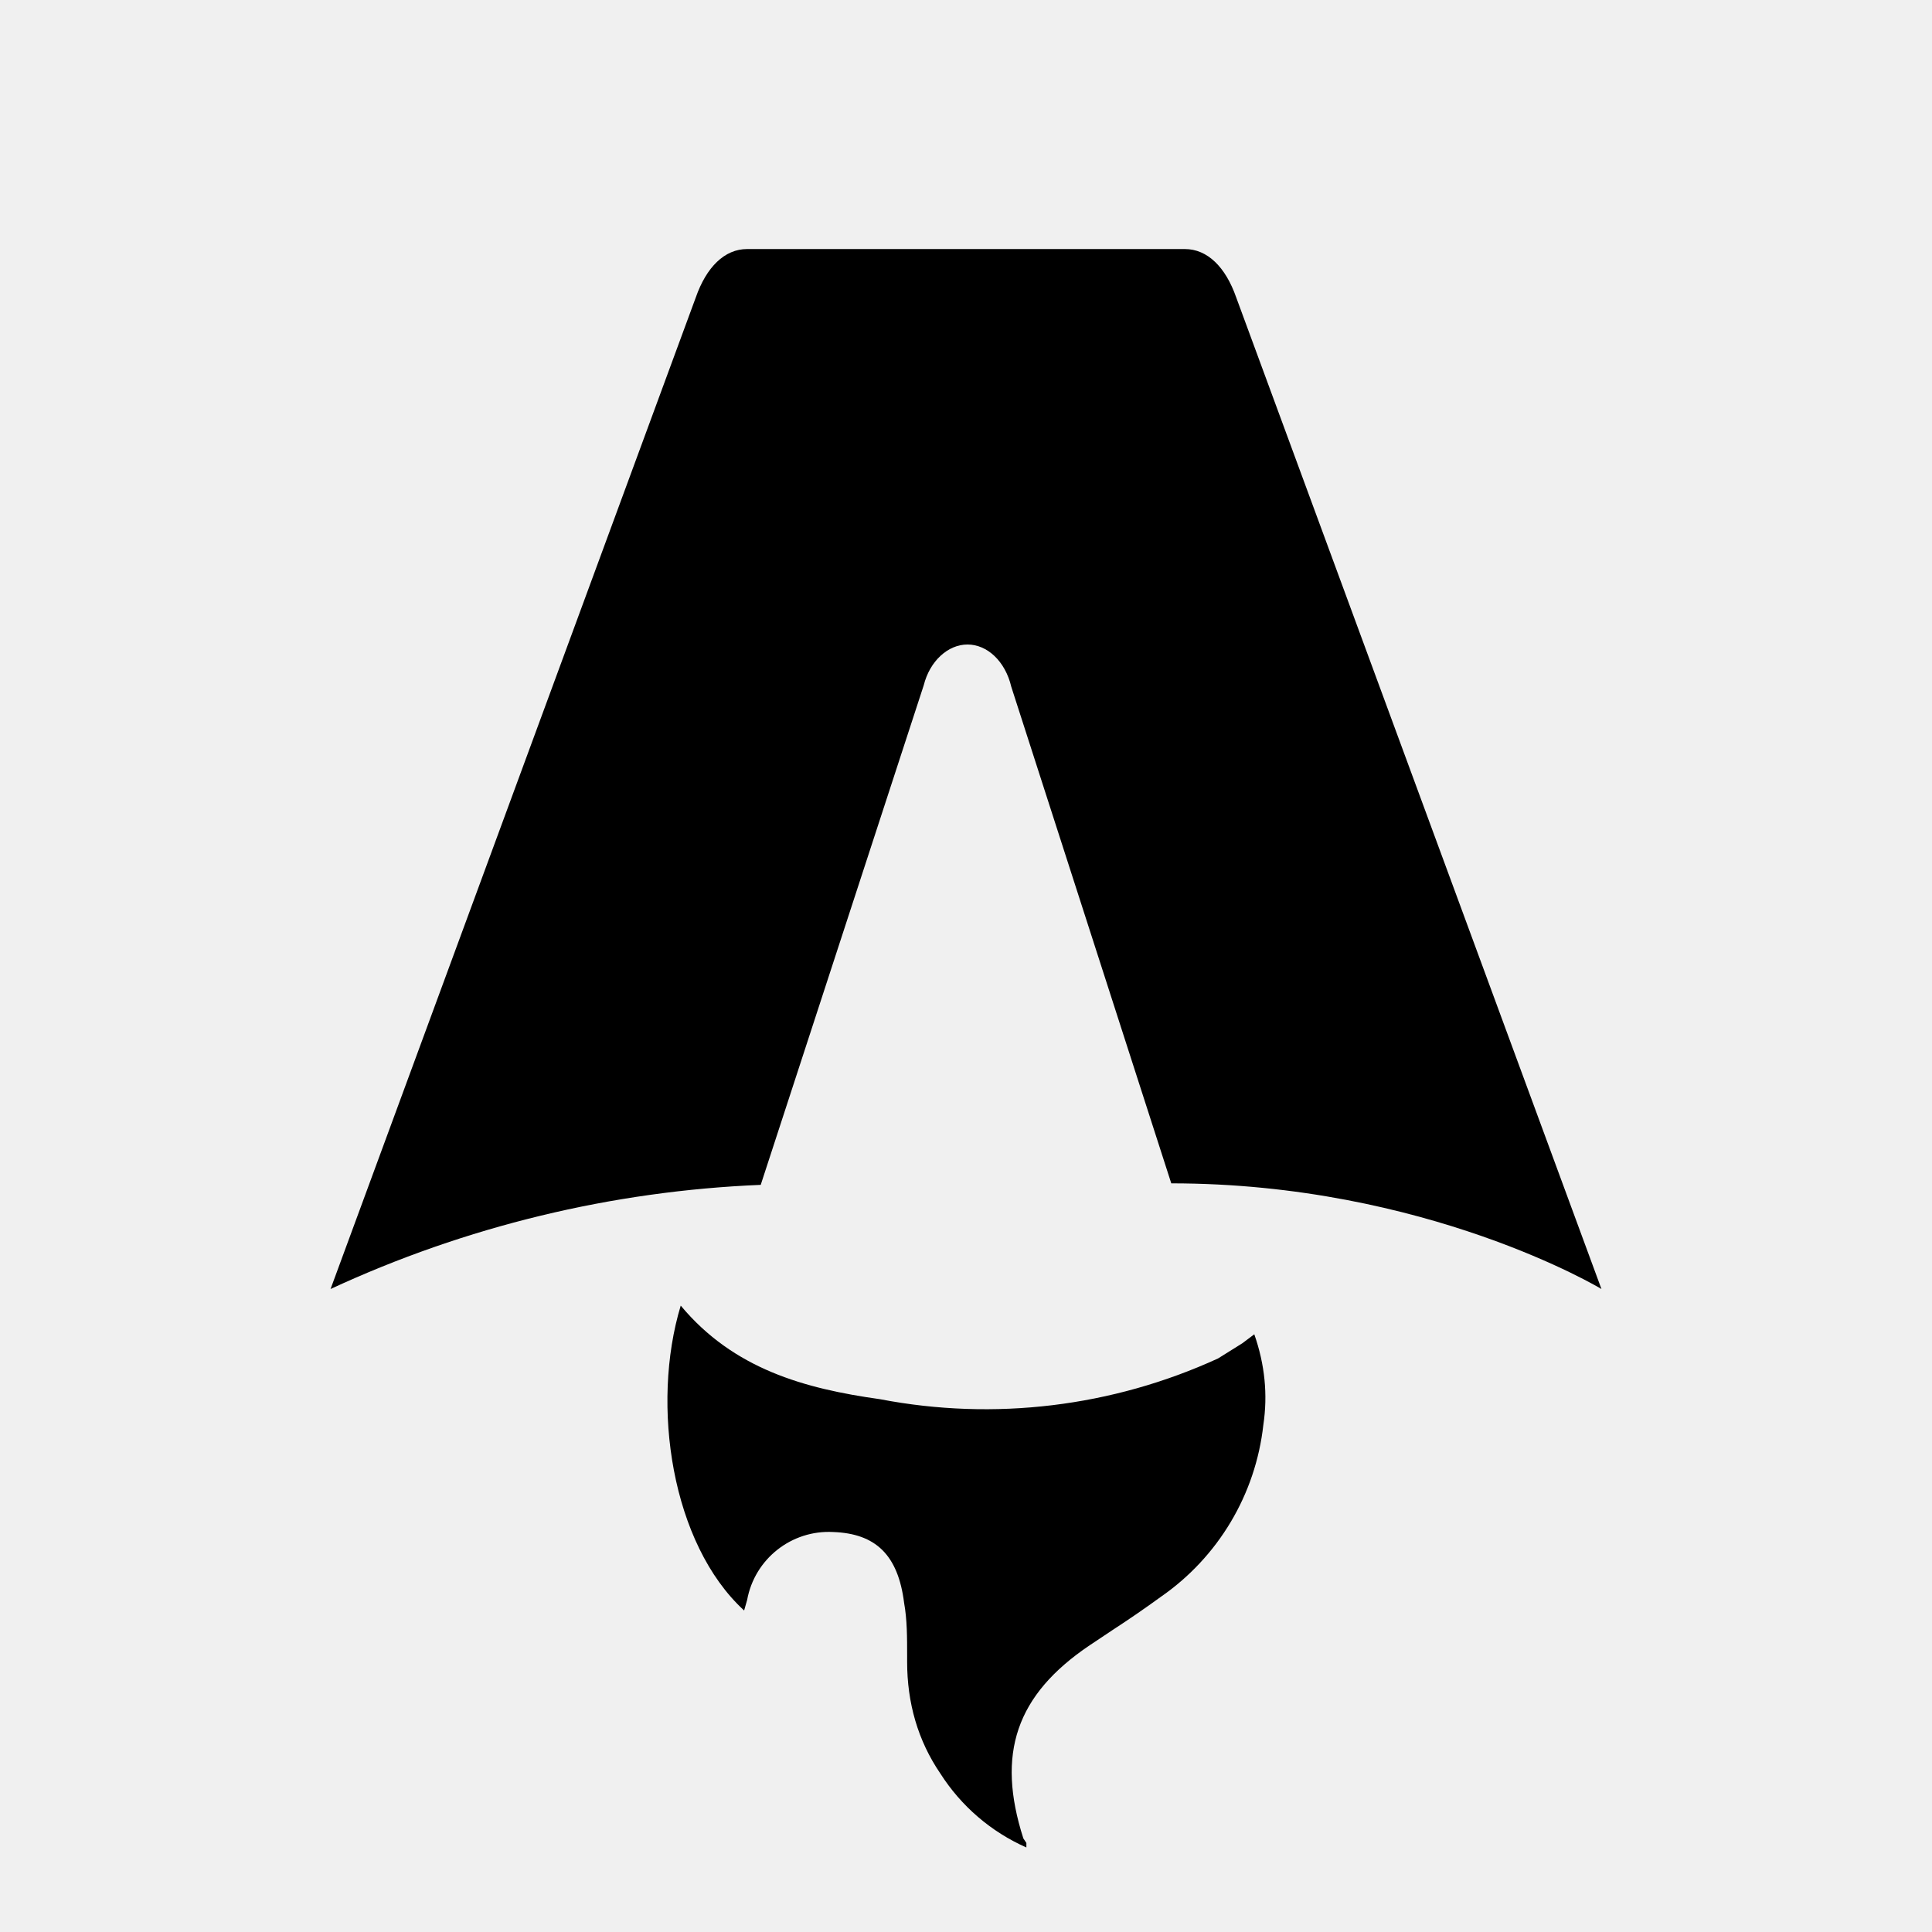
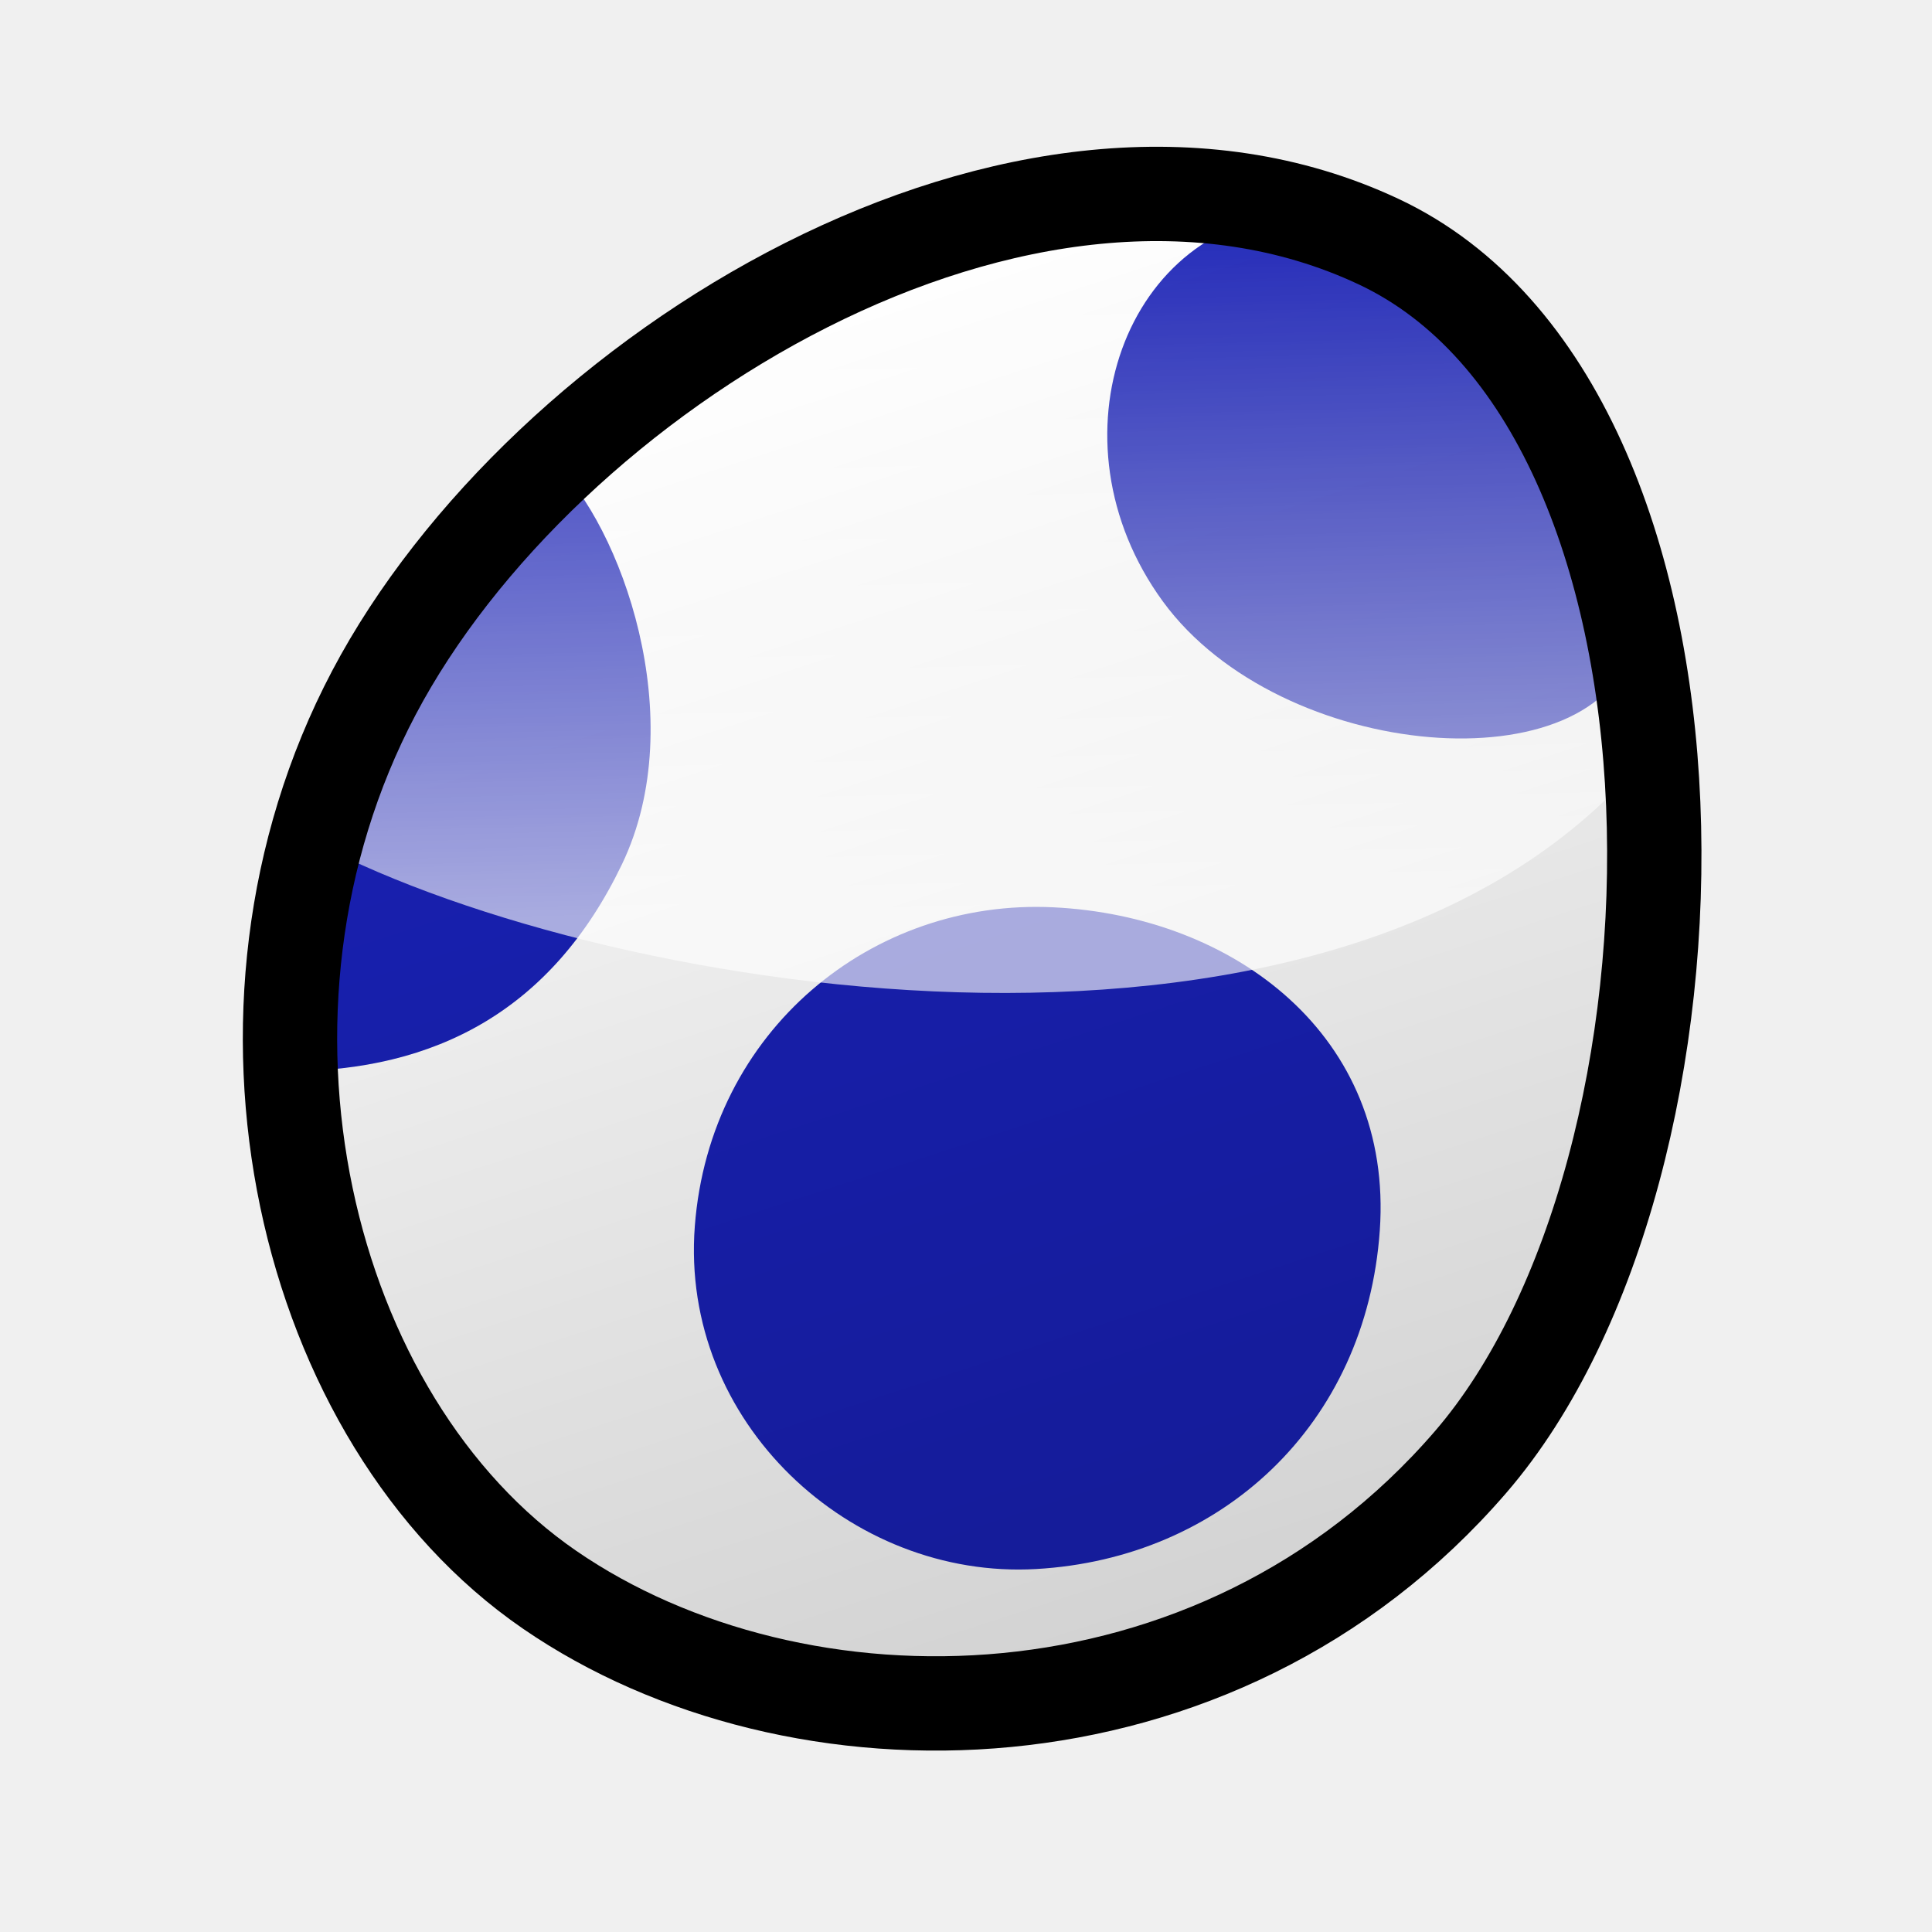
- <svg xmlns="http://www.w3.org/2000/svg" fill="none" viewBox="0 0 128 128">
-   <path d="M50.4 78.5a75.1 75.1 0 0 0-28.5 6.9l24.2-65.7c.7-2 1.9-3.2 3.4-3.2h29c1.5 0 2.7 1.2 3.4 3.2l24.2 65.7s-11.6-7-28.5-7L67 45.5c-.4-1.7-1.6-2.8-2.9-2.8-1.3 0-2.5 1.1-2.9 2.7L50.4 78.5Zm-1.1 28.2Zm-4.2-20.2c-2 6.6-.6 15.8 4.2 20.2a17.5 17.5 0 0 1 .2-.7 5.5 5.5 0 0 1 5.7-4.5c2.8.1 4.3 1.5 4.7 4.7.2 1.1.2 2.3.2 3.5v.4c0 2.7.7 5.2 2.2 7.4a13 13 0 0 0 5.7 4.9v-.3l-.2-.3c-1.8-5.6-.5-9.5 4.4-12.8l1.5-1a73 73 0 0 0 3.2-2.2 16 16 0 0 0 6.8-11.4c.3-2 .1-4-.6-6l-.8.6-1.6 1a37 37 0 0 1-22.4 2.7c-5-.7-9.7-2-13.2-6.2Z" />
-   <style>
-         path { fill: #000; }
-         @media (prefers-color-scheme: dark) {
-             path { fill: #FFF; }
-         }
-     </style>
+ <svg xmlns="http://www.w3.org/2000/svg" xmlns:xlink="http://www.w3.org/1999/xlink" width="4096" height="4096" id="svg2" version="1.0">
+   <defs id="defs4">
+     <linearGradient id="linearGradient3193">
+       <stop style="stop-color:#000000;stop-opacity:1;" offset="0" id="stop3195" />
+       <stop style="stop-color:#000000;stop-opacity:0;" offset="1" id="stop3197" />
+     </linearGradient>
+     <linearGradient id="linearGradient3178">
+       <stop style="stop-color:#ffffff;stop-opacity:1;" offset="0" id="stop3180" />
+       <stop style="stop-color:#ffffff;stop-opacity:0;" offset="1" id="stop3182" />
+     </linearGradient>
+     <linearGradient xlink:href="#linearGradient3178" id="linearGradient3184" x1="1979.1" y1="1924.537" x2="1940.942" y2="367.621" gradientUnits="userSpaceOnUse" />
+     <linearGradient xlink:href="#linearGradient3193" id="linearGradient3199" x1="3103.277" y1="5027.416" x2="1669.93" y2="631.639" gradientUnits="userSpaceOnUse" />
+   </defs>
+   <g id="layer6" style="display:inline">
+     <path id="path3178" d="M 792.6,1468.937 C 436.274,2144.899 643.539,3011.615 1165.156,3370.376 1686.772,3729.138 2577.967,3725.297 3117.723,3099.733 3657.48,2474.169 3675.543,866.218 2923.017,512.407 2170.954,158.814 1149.205,792.446 792.6,1468.937 z" style="fill:#ffffff;fill-opacity:1;fill-rule:evenodd;stroke:none;display:inline" />
+   </g>
+   <g id="layer5" style="display:inline">
+     <path style="fill:#1921b7;fill-opacity:1;fill-rule:evenodd;stroke:none" d="m 1173.88,980.08 c 140.722,131.85 292.954,543.439 144.645,852.416 -148.309,308.977 -394.211,438.319 -709.613,438.81 -1.272,-537.06 191.136,-939.296 564.968,-1291.226 z" id="path3203" />
+     <path style="fill:#1921b7;fill-opacity:1;fill-rule:evenodd;stroke:none" d="m 2465.269,1274.933 c -249.709,-342.336 -79.521,-809.378 296.355,-824.09 416.828,74.351 674.501,595.118 703.271,913.176 -76.736,306.326 -749.917,253.25 -999.626,-89.086 z" id="path3205" />
+     <path style="fill:#1921b7;fill-opacity:1;fill-rule:evenodd;stroke:none" d="m 2925.286,2608.624 c -28.858,412.44 -335.83,695.452 -728.703,717.85 -392.911,22.4 -755.352,-310.916 -723.516,-726.929 31.774,-415.209 375.999,-694.611 760.116,-675.978 384.116,18.633 720.961,272.618 692.103,685.058 z" id="path3207" />
+   </g>
+   <g id="layer7" style="display:inline">
+     <path style="opacity:0.274;fill:url(#linearGradient3199);fill-opacity:1;fill-rule:evenodd;stroke:none;display:inline" d="M 792.6,1468.937 C 436.274,2144.899 643.539,3011.615 1165.156,3370.376 1686.772,3729.138 2577.967,3725.297 3117.723,3099.733 3657.48,2474.169 3675.543,866.218 2923.017,512.407 2170.954,158.814 1149.205,792.446 792.6,1468.937 z" id="path3189" />
+   </g>
+   <g id="layer3" style="display:inline">
+     <path style="opacity:0.628;fill:url(#linearGradient3184);fill-opacity:1;fill-rule:evenodd;stroke:none" d="M 674.412,1789.024 C 1352.401,-38.75 3497.907,-23.227 3495.015,1596.775 2864.742,2369.405 1296.813,2114.91 674.412,1789.024 z" id="path3175" />
+   </g>
+   <g id="layer1" style="display:inline">
+     <path style="fill:none;stroke:#000000;stroke-width:200;stroke-linecap:butt;stroke-linejoin:miter;stroke-miterlimit:4;stroke-opacity:1;stroke-dasharray:none" d="M 792.6,1468.937 C 436.274,2144.899 643.539,3011.615 1165.156,3370.376 1686.772,3729.138 2577.967,3725.297 3117.723,3099.733 3657.48,2474.169 3675.543,866.218 2923.017,512.407 2170.954,158.814 1149.205,792.446 792.6,1468.937 z" id="path2383" />
+   </g>
</svg>
